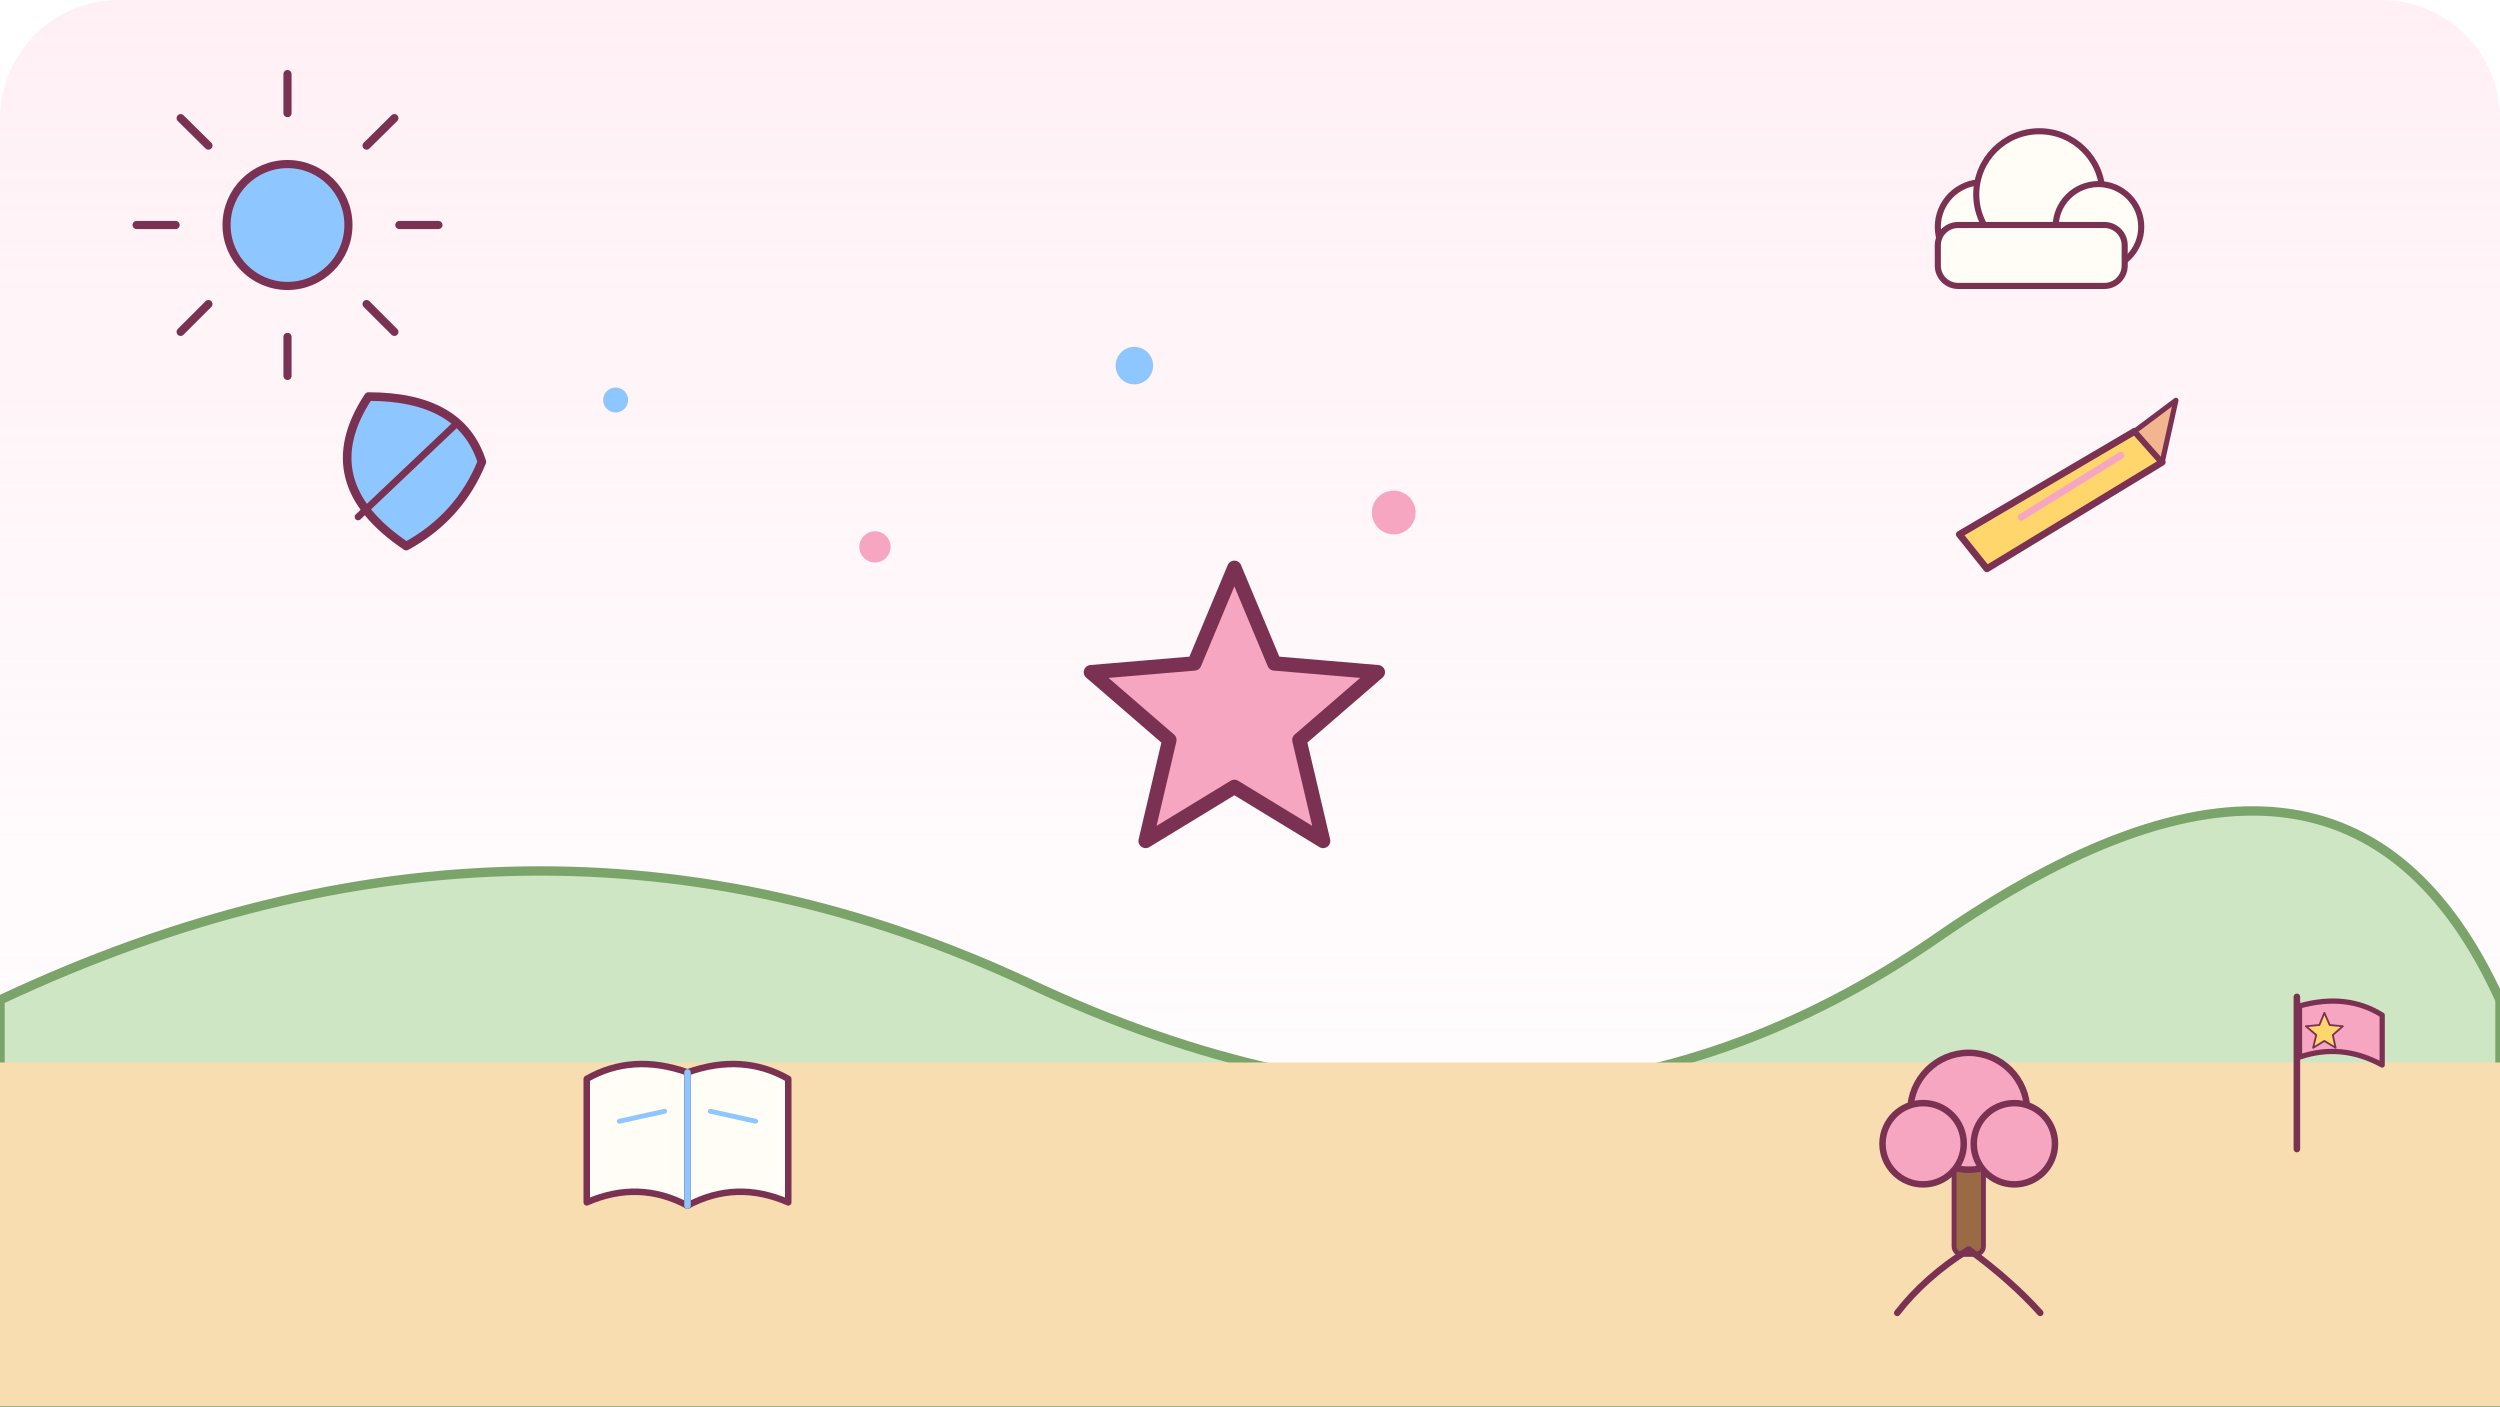
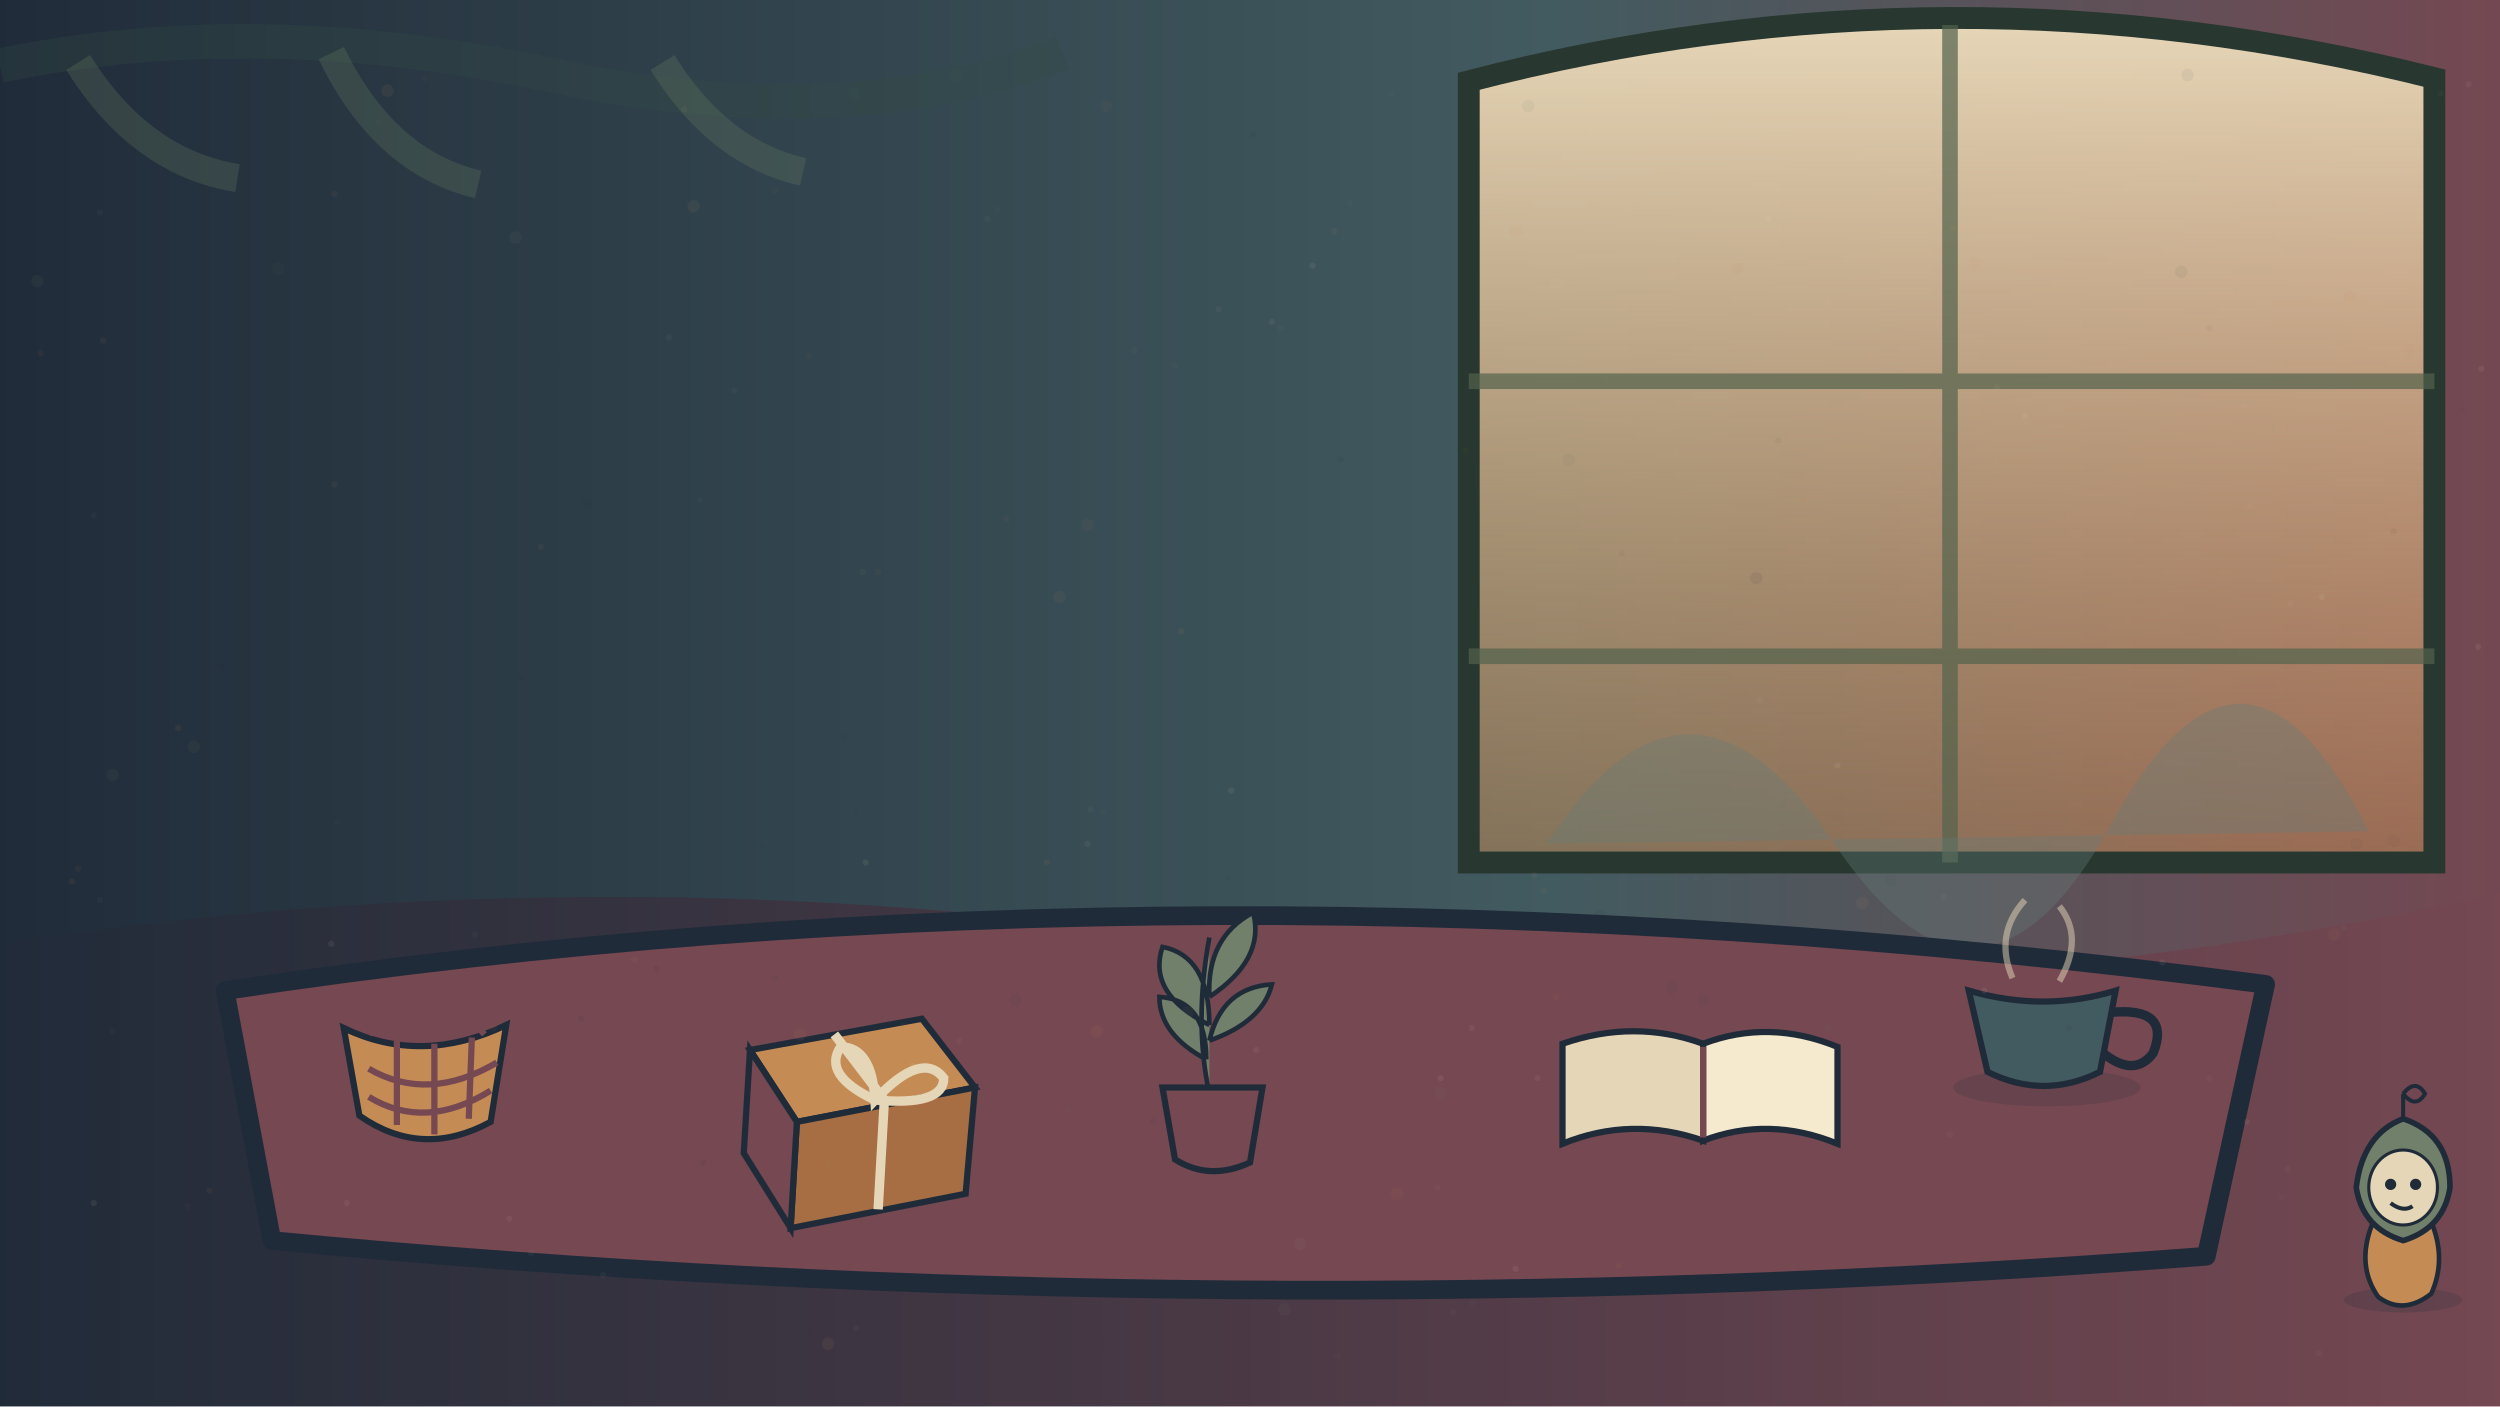
- <svg xmlns="http://www.w3.org/2000/svg" width="800" height="450" viewBox="0 0 800 450" role="img" aria-labelledby="title desc">
+ <svg xmlns="http://www.w3.org/2000/svg" width="800" height="450" viewBox="0 0 800 450">
  <defs>
    <linearGradient id="sky" x1="0" y1="0" x2="0" y2="1">
-       <stop offset="0" stop-color="#FFF0F5" />
-       <stop offset="1" stop-color="#FFFFFF" stop-opacity="0.72" />
+       <stop stop-color="#e6d6b8" />
+       <stop offset="1" stop-color="#c58b55" stop-opacity=".5" />
    </linearGradient>
+     <linearGradient id="room">
+       <stop stop-color="#202b39" />
+       <stop offset=".62" stop-color="#425b60" />
+       <stop offset="1" stop-color="#754852" />
+     </linearGradient>
+     <linearGradient id="floor">
+       <stop stop-color="#202b39" />
+       <stop offset="1" stop-color="#754852" />
+     </linearGradient>
+     <radialGradient id="light" cx="75%" cy="26%" r="70%">
+       <stop stop-color="#fff4ce" stop-opacity=".7" />
+       <stop offset="1" stop-color="#e6d6b8" stop-opacity="0" />
+     </radialGradient>
+     <filter id="soft">
+       <feGaussianBlur stdDeviation="5" />
+     </filter>
  </defs>
-   <rect width="800" height="450" rx="38" fill="url(#sky)" />
-   <line x1="92.0" y1="36.2" x2="92.0" y2="23.7" stroke="#7A3152" stroke-width="2.6" stroke-linecap="round" />
-   <line x1="117.3" y1="46.6" x2="126.2" y2="37.8" stroke="#7A3152" stroke-width="2.6" stroke-linecap="round" />
-   <line x1="127.8" y1="72.0" x2="140.3" y2="72.0" stroke="#7A3152" stroke-width="2.6" stroke-linecap="round" />
-   <line x1="117.3" y1="97.3" x2="126.2" y2="106.2" stroke="#7A3152" stroke-width="2.6" stroke-linecap="round" />
-   <line x1="92.0" y1="107.8" x2="92.0" y2="120.3" stroke="#7A3152" stroke-width="2.6" stroke-linecap="round" />
-   <line x1="66.7" y1="97.3" x2="57.8" y2="106.2" stroke="#7A3152" stroke-width="2.6" stroke-linecap="round" />
-   <line x1="56.2" y1="72.0" x2="43.7" y2="72.0" stroke="#7A3152" stroke-width="2.6" stroke-linecap="round" />
-   <line x1="66.7" y1="46.6" x2="57.8" y2="37.8" stroke="#7A3152" stroke-width="2.6" stroke-linecap="round" />
-   <circle cx="92" cy="72" r="19.5" fill="#8EC6FF" stroke="#7A3152" stroke-width="2.6" />
-   <circle cx="634.4" cy="72.6" r="14.3" fill="#FFFDF5" stroke="#7A3152" stroke-width="1.95" />
-   <circle cx="652.6" cy="62.2" r="20.2" fill="#FFFDF5" stroke="#7A3152" stroke-width="1.95" />
-   <circle cx="671.5" cy="72.6" r="13.7" fill="#FFFDF5" stroke="#7A3152" stroke-width="1.95" />
-   <rect x="620.1" y="72.0" width="59.8" height="19.5" rx="6.5" fill="#FFFDF5" stroke="#7A3152" stroke-width="1.95" />
-   <path d="M0 320 Q170 240 330 315 T620 300 T800 320 L800 450 L0 450 Z" fill="#CFE6C4" stroke="#7AA46A" stroke-width="3" stroke-linecap="round" stroke-linejoin="round" />
-   <rect x="0" y="340" width="800" height="110" rx="0" fill="#F8DDB0" stroke="none" stroke-width="0" />
-   <polygon points="395.0,181.7 407.8,212.3 440.9,215.1 415.8,236.8 423.4,269.1 395.0,251.8 366.6,269.1 374.2,236.8 349.1,215.1 382.2,212.3" fill="#F6A6C1" stroke="#7A3152" stroke-width="4.6" stroke-linejoin="round" />
-   <path d="M130,174.75 Q99.75,154.4 117.9,126.9 Q147.6,126.9 154.2,147.8 Q147.05,165.4 130,174.75 Z" fill="#8EC6FF" stroke="#7A3152" stroke-width="2.75" stroke-linecap="round" stroke-linejoin="round" />
-   <line x1="114.6" y1="165.4" x2="145.4" y2="136.2" stroke="#7A3152" stroke-width="2.2" stroke-linecap="round" />
-   <polygon points="627.0,171.0 683.1,138.0 691.9,147.9 635.8,182.0" fill="#FFD66B" stroke="#7A3152" stroke-width="2.2" stroke-linejoin="round" />
-   <polygon points="683.1,138.0 696.3,128.1 691.9,147.9" fill="#F2B58F" stroke="#7A3152" stroke-width="1.65" stroke-linejoin="round" />
-   <line x1="646.8" y1="165.5" x2="678.7" y2="145.7" stroke="#F6A6C1" stroke-width="2.2" stroke-linecap="round" />
-   <path d="M220,343.16 Q202.32,336.92 187.76,345.24 L187.76,384.76 Q204.4,377.48 220,385.8 Z" fill="#FFFDF5" stroke="#7A3152" stroke-width="2.08" stroke-linecap="round" stroke-linejoin="round" />
-   <path d="M220,343.16 Q237.68,336.92 252.24,345.24 L252.24,384.76 Q235.6,377.48 220,385.8 Z" fill="#FFFDF5" stroke="#7A3152" stroke-width="2.08" stroke-linecap="round" stroke-linejoin="round" />
-   <line x1="220" y1="343.2" x2="220" y2="385.8" stroke="#8EC6FF" stroke-width="2.08" stroke-linecap="round" />
-   <line x1="198.2" y1="358.8" x2="212.7" y2="355.6" stroke="#8EC6FF" stroke-width="1.56" stroke-linecap="round" />
-   <line x1="227.3" y1="355.6" x2="241.8" y2="358.8" stroke="#8EC6FF" stroke-width="1.56" stroke-linecap="round" />
-   <rect x="625.3" y="365" width="9.4" height="36.4" rx="2.6" fill="#9A6A45" stroke="#7A3152" stroke-width="1.56" />
-   <circle cx="630" cy="355.6" r="18.7" fill="#F6A6C1" stroke="#7A3152" stroke-width="2.08" />
-   <circle cx="615.4" cy="366.0" r="13.0" fill="#F6A6C1" stroke="#7A3152" stroke-width="2.08" />
-   <circle cx="644.6" cy="366.0" r="13.0" fill="#F6A6C1" stroke="#7A3152" stroke-width="2.08" />
-   <path d="M630,399.84 Q615.96,408.68 607.12,420.12 M630,399.84 Q643.52,409.72 652.88,420.12" fill="none" stroke="#7A3152" stroke-width="2.08" stroke-linecap="round" stroke-linejoin="round" />
-   <circle cx="197" cy="128" r="4" fill="#8EC6FF" stroke="none" stroke-width="0" />
-   <circle cx="280" cy="175" r="5" fill="#F6A6C1" stroke="none" stroke-width="0" />
-   <circle cx="363" cy="117" r="6" fill="#8EC6FF" stroke="none" stroke-width="0" />
-   <circle cx="446" cy="164" r="7" fill="#F6A6C1" stroke="none" stroke-width="0" />
-   <line x1="735" y1="319.0" x2="735" y2="367.7" stroke="#7A3152" stroke-width="2.1" stroke-linecap="round" />
-   <path d="M735.84,321.9 Q750.96,317.7 762.3,324.84 L762.3,340.8 Q749.28,333.66 735.84,338.28 Z" fill="#F6A6C1" stroke="#7A3152" stroke-width="1.68" stroke-linecap="round" stroke-linejoin="round" />
-   <polygon points="743.8,324.1 745.5,328.0 749.7,328.4 746.5,331.2 747.4,335.3 743.8,333.1 740.2,335.3 741.2,331.2 737.9,328.4 742.2,328.0" fill="#FFD66B" stroke="#7A3152" stroke-width="0.588" stroke-linejoin="round" />
+   <rect width="800" height="450" fill="url(#room)" />
+   <path d="M0 302Q194 272 392 302T800 286V450H0Z" fill="url(#floor)" />
+   <path d="M470 26Q624-14 779 25V276H470Z" fill="url(#sky)" stroke="#28372f" stroke-width="7" />
+   <path d="M624 8V276M470 122H779M470 210H779" stroke="#53634c" stroke-width="5" opacity=".7" />
+   <path d="M495 270q45-70 92 0t89-7t82 3" fill="#657b77" opacity=".35" />
+   <path d="M72 317Q382 270 725 315L706 402Q392 426 87 397Z" fill="#754852" stroke="#202b39" stroke-width="6" stroke-linejoin="round" opacity="1" />
+   <path d="M110 329Q135 341 162 328L157 359Q135 371 115 357Z" fill="#c58b55" stroke="#202b39" stroke-width="2" />
+   <path d="M118 331Q136 309 155 331M118 342Q137 353 159 340M118 351Q136 362 157 349M127 333V360M139 334V363M151 332L150 358" fill="none" stroke="#754852" stroke-width="2" />
+   <path d="M240 336L295 326L312 348L255 359Z" fill="#c58b55" stroke="#202b39" stroke-width="2" />
+   <path d="M255 359L312 348L309 382L253 393Z" fill="#a86e43" stroke="#202b39" stroke-width="2" />
+   <path d="M240 336L255 359L253 393L238 369Z" fill="#754852" stroke="#202b39" stroke-width="2" />
+   <path d="M267 331L283 352L281 387M280 352Q263 344 269 335Q279 335 280 352Q295 336 302 345Q302 354 280 352" fill="none" stroke="#e6d6b8" stroke-width="3" />
+   <path d="M387 350Q382 327 387 300M387 328Q367 318 372 303Q387 306 387 328M387 319Q405 307 401 292Q386 300 387 319M386 339Q371 331 371 319Q386 320 386 339M387 333Q404 327 407 315Q391 316 387 333" fill="#71806b" stroke="#202b39" stroke-width="1.5" />
+   <path d="M372 348H404L400 372Q387 378 376 371Z" fill="#754852" stroke="#202b39" stroke-width="2" />
+   <path d="M500 334Q523 326 545 334V365Q522 357 500 366Z" fill="#e6d6b8" stroke="#202b39" stroke-width="2" />
+   <path d="M545 334Q566 326 588 335V366Q566 357 545 365Z" fill="#f5e9ce" stroke="#202b39" stroke-width="2" />
+   <path d="M545 335V364" stroke="#754852" stroke-width="2" />
+   <ellipse cx="655" cy="348" rx="30" ry="6" fill="#202b39" opacity=".18" />
+   <path d="M630 317Q654 324 677 317L672 343Q654 352 636 343Z" fill="#425b60" stroke="#202b39" stroke-width="2" />
+   <path d="M675 324Q695 322 689 337Q683 345 673 337" fill="none" stroke="#202b39" stroke-width="3" />
+   <path d="M644 313Q638 299 648 288M659 314Q667 300 659 290" fill="none" stroke="#e6d6b8" stroke-width="2" opacity=".5" />
+   <ellipse cx="769" cy="416" rx="19" ry="4" fill="#202b39" opacity=".2" />
+   <path d="M759 392Q754 405 761 415Q769 421 778 414Q783 403 778 391Z" fill="#c58b55" stroke="#202b39" stroke-width="1.5" />
+   <path d="M754 380Q756 363 769 358Q784 363 784 380Q782 393 769 397Q756 393 754 380Z" fill="#71806b" stroke="#202b39" stroke-width="1.8" />
+   <ellipse cx="769" cy="380" rx="11" ry="12" fill="#e6d6b8" stroke="#202b39" />
+   <circle cx="773" cy="379" r="1.8" fill="#202b39" />
+   <circle cx="765" cy="379" r="1.8" fill="#202b39" />
+   <path d="M772 386Q769 388 765 385M769 358V350M769 350Q773 345 776 350Q773 355 769 350" fill="none" stroke="#202b39" stroke-width="1.3" />
+   <circle cx="259" cy="427" r="1" fill="#202b39" opacity=".04" />
+   <circle cx="624" cy="363" r="1" fill="#e6d6b8" opacity=".04" />
+   <circle cx="788" cy="131" r="1" fill="#202b39" opacity=".04" />
+   <circle cx="217" cy="59" r="1" fill="#202b39" opacity=".04" />
+   <circle cx="639" cy="124" r="1" fill="#e6d6b8" opacity=".04" />
+   <circle cx="605" cy="282" r="2" fill="#202b39" opacity=".04" />
+   <circle cx="136" cy="25" r="1" fill="#c58b55" opacity=".04" />
+   <circle cx="111" cy="385" r="1" fill="#e6d6b8" opacity=".06" />
+   <circle cx="635" cy="317" r="1" fill="#e6d6b8" opacity=".08" />
+   <circle cx="750" cy="297" r="1" fill="#71806b" opacity=".08" />
+   <circle cx="608" cy="215" r="1" fill="#71806b" opacity=".06" />
+   <circle cx="394" cy="253" r="1" fill="#e6d6b8" opacity=".08" />
+   <circle cx="494" cy="285" r="1" fill="#c58b55" opacity=".06" />
+   <circle cx="707" cy="345" r="1" fill="#e6d6b8" opacity=".04" />
+   <circle cx="700" cy="24" r="2" fill="#202b39" opacity=".06" />
+   <circle cx="106" cy="302" r="1" fill="#e6d6b8" opacity=".08" />
+   <circle cx="248" cy="313" r="1" fill="#202b39" opacity=".06" />
+   <circle cx="509" cy="42" r="1" fill="#e6d6b8" opacity=".06" />
+   <circle cx="349" cy="259" r="1" fill="#e6d6b8" opacity=".04" />
+   <circle cx="244" cy="271" r="1" fill="#202b39" opacity=".04" />
+   <circle cx="427" cy="74" r="1" fill="#c58b55" opacity=".08" />
+   <circle cx="648" cy="133" r="1" fill="#e6d6b8" opacity=".08" />
+   <circle cx="62" cy="239" r="2" fill="#71806b" opacity=".08" />
+   <circle cx="428" cy="434" r="1" fill="#c58b55" opacity=".04" />
+   <circle cx="225" cy="372" r="1" fill="#202b39" opacity=".08" />
+   <circle cx="780" cy="380" r="1" fill="#202b39" opacity=".06" />
+   <circle cx="193" cy="408" r="1" fill="#71806b" opacity=".08" />
+   <circle cx="306" cy="24" r="2" fill="#71806b" opacity=".04" />
+   <circle cx="57" cy="233" r="1" fill="#c58b55" opacity=".08" />
+   <circle cx="447" cy="382" r="2" fill="#c58b55" opacity=".06" />
+   <circle cx="33" cy="109" r="1" fill="#c58b55" opacity=".08" />
+   <circle cx="492" cy="265" r="1" fill="#71806b" opacity=".06" />
+   <circle cx="793" cy="207" r="1" fill="#e6d6b8" opacity=".08" />
+   <circle cx="393" cy="281" r="1" fill="#202b39" opacity=".08" />
+   <circle cx="790" cy="27" r="1" fill="#e6d6b8" opacity=".06" />
+   <circle cx="174" cy="189" r="1" fill="#202b39" opacity=".04" />
+   <circle cx="281" cy="183" r="1" fill="#c58b55" opacity=".04" />
+   <circle cx="351" cy="330" r="2" fill="#c58b55" opacity=".08" />
+   <circle cx="512" cy="293" r="2" fill="#202b39" opacity=".08" />
+   <circle cx="165" cy="76" r="2" fill="#71806b" opacity=".08" />
+   <circle cx="354" cy="34" r="2" fill="#c58b55" opacity=".04" />
+   <circle cx="158" cy="329" r="1" fill="#c58b55" opacity=".06" />
+   <circle cx="401" cy="43" r="1" fill="#202b39" opacity=".08" />
+   <circle cx="519" cy="177" r="1" fill="#202b39" opacity=".04" />
+   <circle cx="514" cy="121" r="1" fill="#71806b" opacity=".06" />
+   <circle cx="210" cy="310" r="1" fill="#202b39" opacity=".08" />
+   <circle cx="794" cy="118" r="1" fill="#e6d6b8" opacity=".08" />
+   <circle cx="12" cy="90" r="2" fill="#71806b" opacity=".08" />
+   <circle cx="363" cy="112" r="1" fill="#71806b" opacity=".08" />
+   <circle cx="732" cy="374" r="1" fill="#e6d6b8" opacity=".04" />
+   <circle cx="378" cy="202" r="1" fill="#c58b55" opacity=".08" />
+   <circle cx="259" cy="114" r="1" fill="#c58b55" opacity=".04" />
+   <circle cx="107" cy="62" r="1" fill="#c58b55" opacity=".06" />
+   <circle cx="25" cy="278" r="1" fill="#c58b55" opacity=".06" />
+   <circle cx="498" cy="91" r="2" fill="#e6d6b8" opacity=".04" />
+   <circle cx="545" cy="320" r="2" fill="#202b39" opacity=".04" />
+   <circle cx="596" cy="289" r="2" fill="#c58b55" opacity=".08" />
+   <circle cx="319" cy="67" r="1" fill="#71806b" opacity=".04" />
+   <circle cx="766" cy="170" r="1" fill="#202b39" opacity=".06" />
+   <circle cx="498" cy="319" r="1" fill="#c58b55" opacity=".06" />
+   <circle cx="781" cy="30" r="1" fill="#71806b" opacity=".08" />
+   <circle cx="432" cy="65" r="1" fill="#71806b" opacity=".04" />
+   <circle cx="71" cy="213" r="1" fill="#202b39" opacity=".08" />
+   <circle cx="30" cy="385" r="1" fill="#e6d6b8" opacity=".08" />
+   <circle cx="402" cy="336" r="1" fill="#e6d6b8" opacity=".06" />
+   <circle cx="625" cy="73" r="1" fill="#c58b55" opacity=".06" />
+   <circle cx="369" cy="359" r="1" fill="#202b39" opacity=".06" />
+   <circle cx="108" cy="263" r="1" fill="#71806b" opacity=".04" />
+   <circle cx="390" cy="99" r="1" fill="#e6d6b8" opacity=".04" />
+   <circle cx="335" cy="276" r="1" fill="#c58b55" opacity=".08" />
+   <circle cx="569" cy="141" r="1" fill="#202b39" opacity=".06" />
+   <circle cx="97" cy="102" r="2" fill="#202b39" opacity=".04" />
+   <circle cx="276" cy="183" r="1" fill="#71806b" opacity=".08" />
+   <circle cx="170" cy="401" r="1" fill="#e6d6b8" opacity=".04" />
+   <circle cx="489" cy="34" r="2" fill="#202b39" opacity=".04" />
+   <circle cx="289" cy="328" r="1" fill="#71806b" opacity=".04" />
+   <circle cx="124" cy="29" r="2" fill="#c58b55" opacity=".08" />
+   <circle cx="152" cy="299" r="1" fill="#71806b" opacity=".06" />
+   <circle cx="265" cy="373" r="1" fill="#71806b" opacity=".06" />
+   <circle cx="469" cy="144" r="1" fill="#c58b55" opacity=".04" />
+   <circle cx="274" cy="260" r="1" fill="#202b39" opacity=".08" />
+   <circle cx="60" cy="386" r="1" fill="#c58b55" opacity=".04" />
+   <circle cx="692" cy="308" r="1" fill="#e6d6b8" opacity=".06" />
+   <circle cx="471" cy="417" r="1" fill="#71806b" opacity=".04" />
+   <circle cx="518" cy="405" r="1" fill="#c58b55" opacity=".06" />
+   <circle cx="219" cy="35" r="1" fill="#e6d6b8" opacity=".08" />
+   <circle cx="730" cy="383" r="1" fill="#71806b" opacity=".04" />
+   <circle cx="588" cy="245" r="1" fill="#e6d6b8" opacity=".08" />
+   <circle cx="215" cy="123" r="1" fill="#202b39" opacity=".04" />
+   <circle cx="710" cy="400" r="1" fill="#202b39" opacity=".04" />
+   <circle cx="719" cy="359" r="1" fill="#e6d6b8" opacity=".06" />
+   <circle cx="629" cy="409" r="2" fill="#202b39" opacity=".04" />
+   <circle cx="163" cy="390" r="1" fill="#e6d6b8" opacity=".06" />
+   <circle cx="352" cy="430" r="2" fill="#202b39" opacity=".04" />
+   <circle cx="214" cy="108" r="1" fill="#e6d6b8" opacity=".04" />
+   <circle cx="316" cy="70" r="1" fill="#e6d6b8" opacity=".04" />
+   <circle cx="491" cy="280" r="1" fill="#c58b55" opacity=".06" />
+   <circle cx="36" cy="248" r="2" fill="#71806b" opacity=".08" />
+   <circle cx="747" cy="299" r="2" fill="#c58b55" opacity=".06" />
+   <circle cx="274" cy="425" r="1" fill="#c58b55" opacity=".06" />
+   <circle cx="742" cy="433" r="1" fill="#e6d6b8" opacity=".04" />
+   <circle cx="754" cy="270" r="2" fill="#202b39" opacity=".04" />
+   <circle cx="485" cy="74" r="2" fill="#c58b55" opacity=".06" />
+   <circle cx="224" cy="160" r="1" fill="#71806b" opacity=".06" />
+   <circle cx="720" cy="162" r="1" fill="#e6d6b8" opacity=".04" />
+   <circle cx="461" cy="345" r="1" fill="#e6d6b8" opacity=".08" />
+   <circle cx="662" cy="329" r="1" fill="#202b39" opacity=".08" />
+   <circle cx="273" cy="30" r="2" fill="#71806b" opacity=".04" />
+   <circle cx="36" cy="330" r="1" fill="#c58b55" opacity=".04" />
+   <circle cx="556" cy="86" r="2" fill="#c58b55" opacity=".08" />
+   <circle cx="416" cy="398" r="2" fill="#e6d6b8" opacity=".04" />
+   <circle cx="277" cy="276" r="1" fill="#e6d6b8" opacity=".08" />
+   <circle cx="203" cy="307" r="1" fill="#c58b55" opacity=".08" />
+   <circle cx="492" cy="345" r="1" fill="#e6d6b8" opacity=".06" />
+   <circle cx="13" cy="113" r="1" fill="#c58b55" opacity=".06" />
+   <circle cx="235" cy="125" r="1" fill="#e6d6b8" opacity=".04" />
+   <circle cx="30" cy="165" r="1" fill="#71806b" opacity=".06" />
+   <circle cx="107" cy="155" r="1" fill="#c58b55" opacity=".06" />
+   <circle cx="256" cy="331" r="2" fill="#c58b55" opacity=".08" />
+   <circle cx="566" cy="70" r="1" fill="#e6d6b8" opacity=".08" />
+   <circle cx="752" cy="95" r="2" fill="#c58b55" opacity=".08" />
+   <circle cx="707" cy="105" r="1" fill="#202b39" opacity=".04" />
+   <circle cx="429" cy="147" r="1" fill="#202b39" opacity=".08" />
+   <circle cx="563" cy="224" r="1" fill="#e6d6b8" opacity=".04" />
+   <circle cx="585" cy="329" r="1" fill="#71806b" opacity=".06" />
+   <circle cx="420" cy="85" r="1" fill="#e6d6b8" opacity=".08" />
+   <circle cx="743" cy="191" r="1" fill="#e6d6b8" opacity=".08" />
+   <circle cx="445" cy="30" r="1" fill="#71806b" opacity=".06" />
+   <circle cx="718" cy="130" r="1" fill="#e6d6b8" opacity=".04" />
+   <circle cx="410" cy="105" r="1" fill="#c58b55" opacity=".04" />
+   <circle cx="307" cy="333" r="1" fill="#c58b55" opacity=".08" />
+   <circle cx="49" cy="200" r="1" fill="#202b39" opacity=".06" />
+   <circle cx="698" cy="87" r="2" fill="#202b39" opacity=".06" />
+   <circle cx="32" cy="68" r="1" fill="#e6d6b8" opacity=".04" />
+   <circle cx="292" cy="341" r="1" fill="#e6d6b8" opacity=".06" />
+   <circle cx="376" cy="117" r="1" fill="#71806b" opacity=".08" />
+   <circle cx="89" cy="86" r="2" fill="#71806b" opacity=".04" />
+   <circle cx="411" cy="419" r="2" fill="#71806b" opacity=".08" />
+   <circle cx="31" cy="302" r="1" fill="#202b39" opacity=".06" />
+   <circle cx="188" cy="161" r="2" fill="#202b39" opacity=".06" />
+   <circle cx="622" cy="287" r="1" fill="#e6d6b8" opacity=".04" />
+   <circle cx="179" cy="116" r="1" fill="#202b39" opacity=".06" />
+   <circle cx="121" cy="39" r="1" fill="#71806b" opacity=".04" />
+   <circle cx="353" cy="260" r="1" fill="#71806b" opacity=".04" />
+   <circle cx="766" cy="269" r="2" fill="#202b39" opacity=".04" />
+   <circle cx="99" cy="114" r="1" fill="#202b39" opacity=".06" />
+   <circle cx="342" cy="355" r="1" fill="#71806b" opacity=".04" />
+   <circle cx="684" cy="236" r="1" fill="#71806b" opacity=".08" />
+   <circle cx="348" cy="168" r="2" fill="#c58b55" opacity=".06" />
+   <circle cx="380" cy="324" r="2" fill="#71806b" opacity=".06" />
+   <circle cx="348" cy="270" r="1" fill="#e6d6b8" opacity=".06" />
+   <circle cx="502" cy="147" r="2" fill="#202b39" opacity=".04" />
+   <circle cx="465" cy="420" r="1" fill="#71806b" opacity=".08" />
+   <circle cx="632" cy="84" r="2" fill="#c58b55" opacity=".04" />
+   <circle cx="407" cy="103" r="1" fill="#e6d6b8" opacity=".06" />
+   <circle cx="32" cy="288" r="1" fill="#71806b" opacity=".06" />
+   <circle cx="339" cy="191" r="2" fill="#c58b55" opacity=".06" />
+   <circle cx="270" cy="236" r="1" fill="#202b39" opacity=".08" />
+   <circle cx="733" cy="193" r="1" fill="#e6d6b8" opacity=".04" />
+   <circle cx="461" cy="350" r="2" fill="#71806b" opacity=".08" />
+   <circle cx="325" cy="320" r="2" fill="#202b39" opacity=".04" />
+   <circle cx="248" cy="61" r="1" fill="#c58b55" opacity=".04" />
+   <circle cx="460" cy="380" r="1" fill="#e6d6b8" opacity=".04" />
+   <circle cx="23" cy="282" r="1" fill="#c58b55" opacity=".08" />
+   <circle cx="265" cy="430" r="2" fill="#c58b55" opacity=".08" />
+   <circle cx="577" cy="160" r="1" fill="#c58b55" opacity=".06" />
+   <circle cx="173" cy="175" r="1" fill="#c58b55" opacity=".06" />
+   <circle cx="322" cy="166" r="1" fill="#c58b55" opacity=".04" />
+   <circle cx="543" cy="281" r="1" fill="#71806b" opacity=".04" />
+   <circle cx="771" cy="112" r="2" fill="#c58b55" opacity=".08" />
+   <circle cx="535" cy="316" r="2" fill="#202b39" opacity=".04" />
+   <circle cx="485" cy="406" r="1" fill="#e6d6b8" opacity=".08" />
+   <circle cx="562" cy="185" r="2" fill="#202b39" opacity=".08" />
+   <circle cx="732" cy="222" r="1" fill="#71806b" opacity=".08" />
+   <circle cx="167" cy="217" r="1" fill="#202b39" opacity=".08" />
+   <circle cx="67" cy="381" r="1" fill="#c58b55" opacity=".06" />
+   <circle cx="102" cy="400" r="1" fill="#202b39" opacity=".06" />
+   <circle cx="471" cy="329" r="1" fill="#e6d6b8" opacity=".06" />
+   <circle cx="222" cy="66" r="2" fill="#c58b55" opacity=".08" />
+   <circle cx="186" cy="326" r="1" fill="#202b39" opacity=".08" />
+   <g id="catalog-composition-frame">
+     <g aria-hidden="true">
+       <path d="M0 21Q82 4 176 24T340 17" fill="none" stroke="#314a43" stroke-width="11" opacity=".30" />
+       <path d="M25 20q20 32 51 37M106 17q17 35 47 42M212 20q18 29 45 35" fill="none" stroke="#6f8665" stroke-width="9" opacity=".24" />
+     </g>
+   </g>
</svg>
